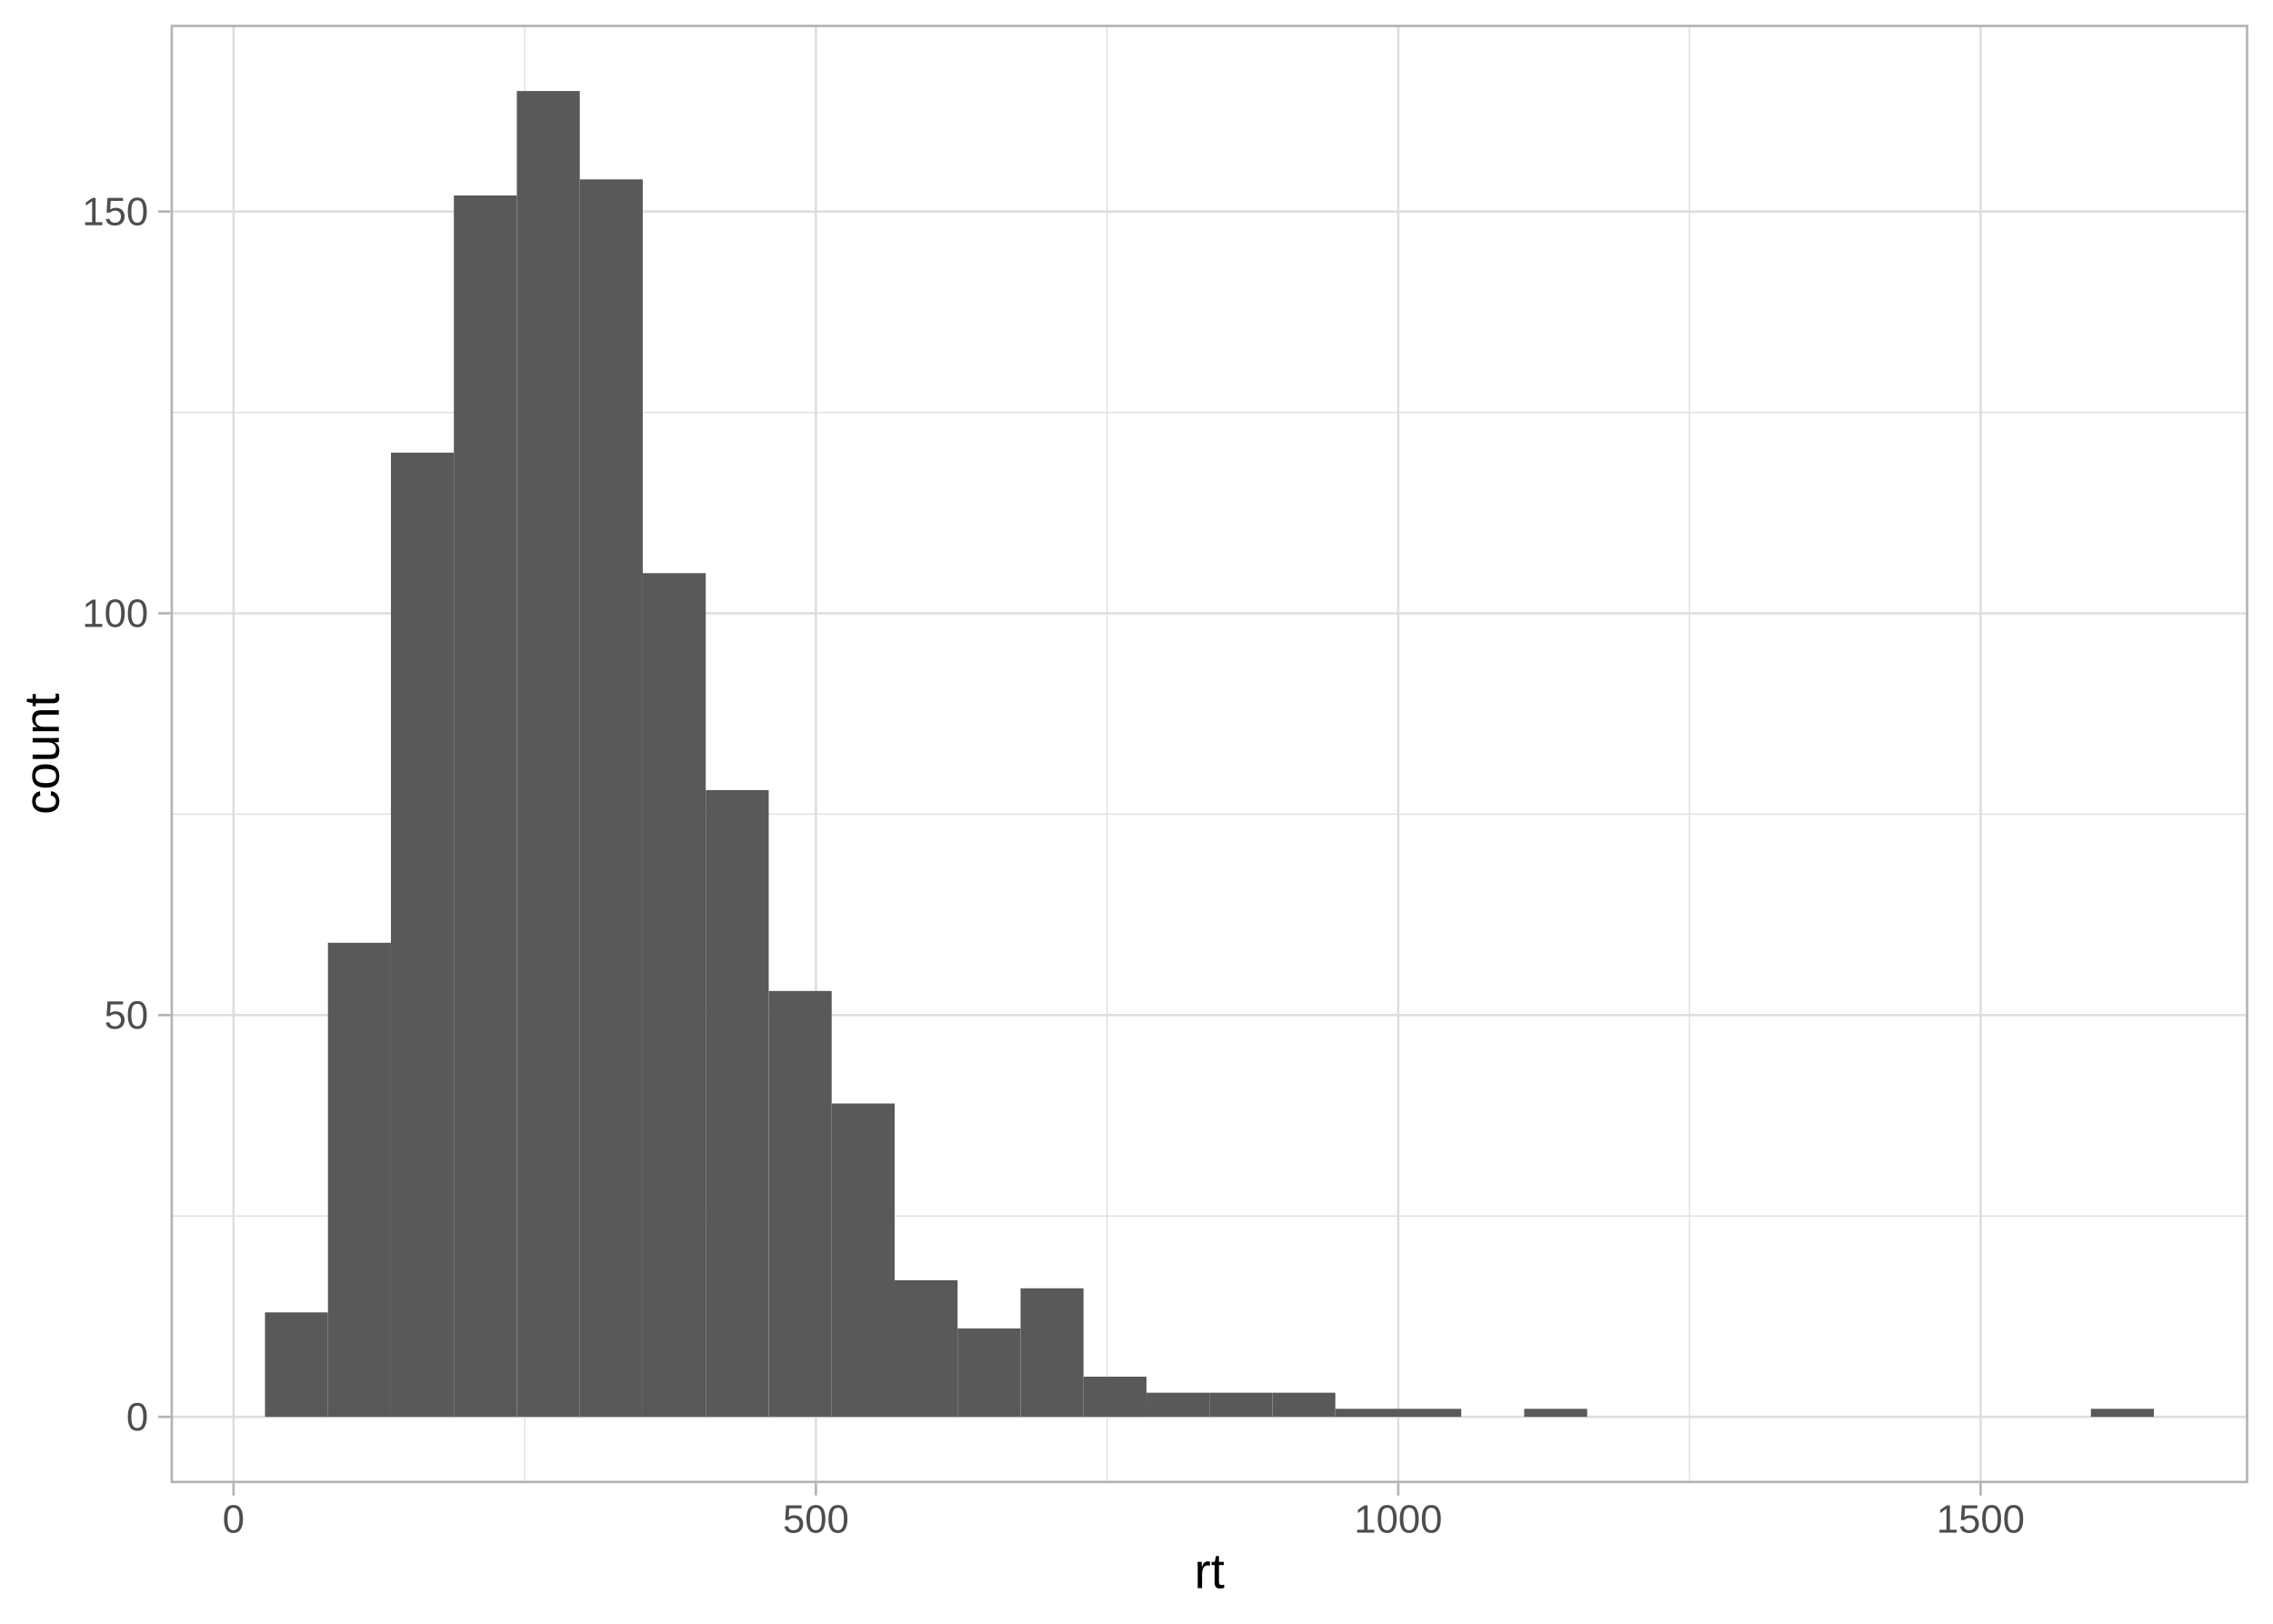
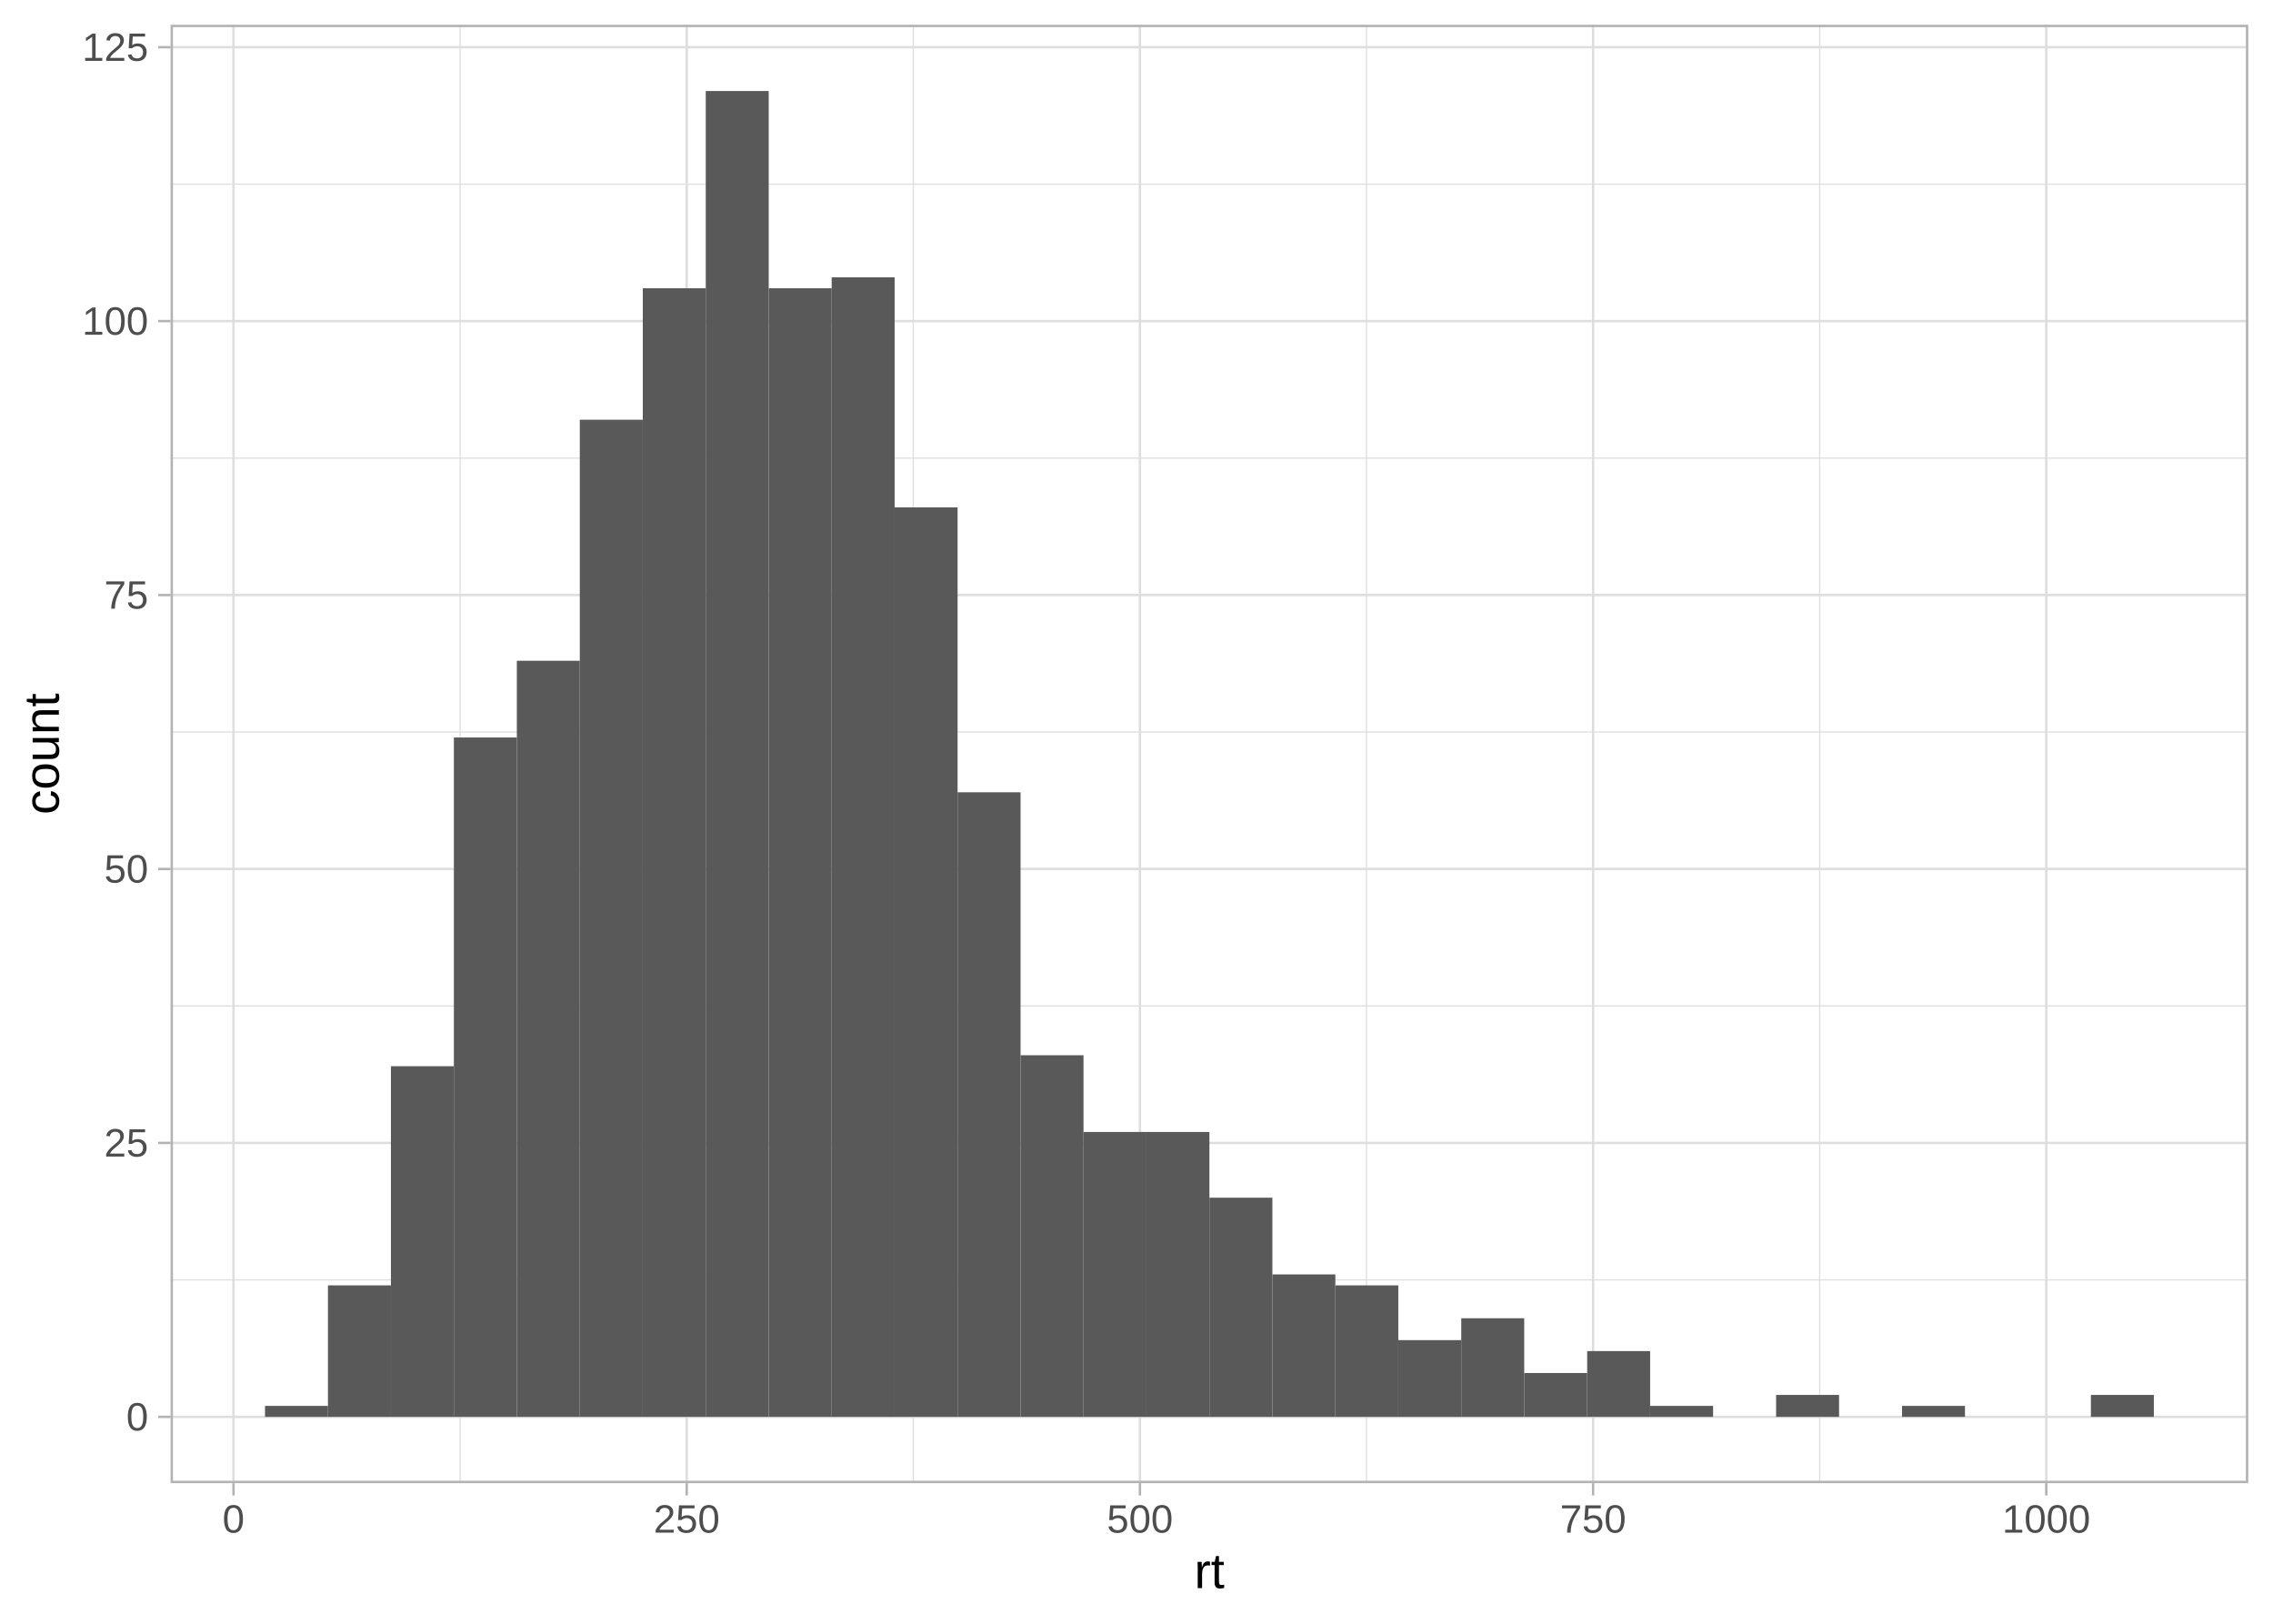
<svg xmlns="http://www.w3.org/2000/svg" viewBox="0 0 504.00 360.00">
  <defs>
    <style type="text/css">
    line, polyline, polygon, path, rect, circle {
      fill: none;
      stroke: #000000;
      stroke-linecap: round;
      stroke-linejoin: round;
      stroke-miterlimit: 10.00;
    }
  </style>
  </defs>
  <rect width="100%" height="100%" style="stroke: none; fill: #FFFFFF;" />
  <rect x="-0" y="0.00" width="504.00" height="360.00" style="stroke-width: 1.07; stroke: #FFFFFF; fill: #FFFFFF;" />
  <defs>
    <clipPath id="cpMzcuODJ8NDk4LjUyfDMyOC44M3w1LjQ4">
      <rect x="37.82" y="5.48" width="460.70" height="323.35" />
    </clipPath>
  </defs>
  <rect x="37.82" y="5.48" width="460.70" height="323.35" style="stroke-width: 1.07; stroke: none; fill: #FFFFFF;" clip-path="url(#cpMzcuODJ8NDk4LjUyfDMyOC44M3w1LjQ4)" />
-   <polyline points="37.82,269.59 498.52,269.59 " style="stroke-width: 0.27; stroke: #DEDEDE; stroke-linecap: butt;" clip-path="url(#cpMzcuODJ8NDk4LjUyfDMyOC44M3w1LjQ4)" />
-   <polyline points="37.82,180.51 498.52,180.51 " style="stroke-width: 0.27; stroke: #DEDEDE; stroke-linecap: butt;" clip-path="url(#cpMzcuODJ8NDk4LjUyfDMyOC44M3w1LjQ4)" />
-   <polyline points="37.82,91.44 498.52,91.44 " style="stroke-width: 0.27; stroke: #DEDEDE; stroke-linecap: butt;" clip-path="url(#cpMzcuODJ8NDk4LjUyfDMyOC44M3w1LjQ4)" />
-   <polyline points="116.35,328.83 116.35,5.48 " style="stroke-width: 0.27; stroke: #DEDEDE; stroke-linecap: butt;" clip-path="url(#cpMzcuODJ8NDk4LjUyfDMyOC44M3w1LjQ4)" />
-   <polyline points="245.47,328.83 245.47,5.48 " style="stroke-width: 0.27; stroke: #DEDEDE; stroke-linecap: butt;" clip-path="url(#cpMzcuODJ8NDk4LjUyfDMyOC44M3w1LjQ4)" />
-   <polyline points="374.60,328.83 374.60,5.48 " style="stroke-width: 0.27; stroke: #DEDEDE; stroke-linecap: butt;" clip-path="url(#cpMzcuODJ8NDk4LjUyfDMyOC44M3w1LjQ4)" />
+   <polyline points="37.82,283.76 498.52,283.76 " style="stroke-width: 0.27; stroke: #DEDEDE; stroke-linecap: butt;" clip-path="url(#cpMzcuODJ8NDk4LjUyfDMyOC44M3w1LjQ4)" />
+   <polyline points="37.82,223.03 498.52,223.03 " style="stroke-width: 0.27; stroke: #DEDEDE; stroke-linecap: butt;" clip-path="url(#cpMzcuODJ8NDk4LjUyfDMyOC44M3w1LjQ4)" />
+   <polyline points="37.82,162.29 498.52,162.29 " style="stroke-width: 0.27; stroke: #DEDEDE; stroke-linecap: butt;" clip-path="url(#cpMzcuODJ8NDk4LjUyfDMyOC44M3w1LjQ4)" />
+   <polyline points="37.82,101.56 498.52,101.56 " style="stroke-width: 0.27; stroke: #DEDEDE; stroke-linecap: butt;" clip-path="url(#cpMzcuODJ8NDk4LjUyfDMyOC44M3w1LjQ4)" />
+   <polyline points="37.82,40.83 498.52,40.83 " style="stroke-width: 0.27; stroke: #DEDEDE; stroke-linecap: butt;" clip-path="url(#cpMzcuODJ8NDk4LjUyfDMyOC44M3w1LjQ4)" />
+   <polyline points="102.03,328.83 102.03,5.48 " style="stroke-width: 0.27; stroke: #DEDEDE; stroke-linecap: butt;" clip-path="url(#cpMzcuODJ8NDk4LjUyfDMyOC44M3w1LjQ4)" />
+   <polyline points="202.51,328.83 202.51,5.48 " style="stroke-width: 0.27; stroke: #DEDEDE; stroke-linecap: butt;" clip-path="url(#cpMzcuODJ8NDk4LjUyfDMyOC44M3w1LjQ4)" />
+   <polyline points="303.00,328.83 303.00,5.48 " style="stroke-width: 0.27; stroke: #DEDEDE; stroke-linecap: butt;" clip-path="url(#cpMzcuODJ8NDk4LjUyfDMyOC44M3w1LjQ4)" />
+   <polyline points="403.49,328.83 403.49,5.48 " style="stroke-width: 0.27; stroke: #DEDEDE; stroke-linecap: butt;" clip-path="url(#cpMzcuODJ8NDk4LjUyfDMyOC44M3w1LjQ4)" />
  <polyline points="37.82,314.13 498.52,314.13 " style="stroke-width: 0.53; stroke: #DEDEDE; stroke-linecap: butt;" clip-path="url(#cpMzcuODJ8NDk4LjUyfDMyOC44M3w1LjQ4)" />
-   <polyline points="37.82,225.05 498.52,225.05 " style="stroke-width: 0.53; stroke: #DEDEDE; stroke-linecap: butt;" clip-path="url(#cpMzcuODJ8NDk4LjUyfDMyOC44M3w1LjQ4)" />
-   <polyline points="37.82,135.98 498.52,135.98 " style="stroke-width: 0.53; stroke: #DEDEDE; stroke-linecap: butt;" clip-path="url(#cpMzcuODJ8NDk4LjUyfDMyOC44M3w1LjQ4)" />
-   <polyline points="37.82,46.90 498.52,46.90 " style="stroke-width: 0.53; stroke: #DEDEDE; stroke-linecap: butt;" clip-path="url(#cpMzcuODJ8NDk4LjUyfDMyOC44M3w1LjQ4)" />
+   <polyline points="37.82,253.40 498.52,253.40 " style="stroke-width: 0.53; stroke: #DEDEDE; stroke-linecap: butt;" clip-path="url(#cpMzcuODJ8NDk4LjUyfDMyOC44M3w1LjQ4)" />
+   <polyline points="37.82,192.66 498.52,192.66 " style="stroke-width: 0.53; stroke: #DEDEDE; stroke-linecap: butt;" clip-path="url(#cpMzcuODJ8NDk4LjUyfDMyOC44M3w1LjQ4)" />
+   <polyline points="37.82,131.93 498.52,131.93 " style="stroke-width: 0.53; stroke: #DEDEDE; stroke-linecap: butt;" clip-path="url(#cpMzcuODJ8NDk4LjUyfDMyOC44M3w1LjQ4)" />
+   <polyline points="37.82,71.19 498.52,71.19 " style="stroke-width: 0.53; stroke: #DEDEDE; stroke-linecap: butt;" clip-path="url(#cpMzcuODJ8NDk4LjUyfDMyOC44M3w1LjQ4)" />
+   <polyline points="37.82,10.46 498.52,10.46 " style="stroke-width: 0.53; stroke: #DEDEDE; stroke-linecap: butt;" clip-path="url(#cpMzcuODJ8NDk4LjUyfDMyOC44M3w1LjQ4)" />
  <polyline points="51.78,328.83 51.78,5.48 " style="stroke-width: 0.53; stroke: #DEDEDE; stroke-linecap: butt;" clip-path="url(#cpMzcuODJ8NDk4LjUyfDMyOC44M3w1LjQ4)" />
-   <polyline points="180.91,328.83 180.91,5.48 " style="stroke-width: 0.53; stroke: #DEDEDE; stroke-linecap: butt;" clip-path="url(#cpMzcuODJ8NDk4LjUyfDMyOC44M3w1LjQ4)" />
-   <polyline points="310.04,328.83 310.04,5.48 " style="stroke-width: 0.53; stroke: #DEDEDE; stroke-linecap: butt;" clip-path="url(#cpMzcuODJ8NDk4LjUyfDMyOC44M3w1LjQ4)" />
-   <polyline points="439.17,328.83 439.17,5.48 " style="stroke-width: 0.53; stroke: #DEDEDE; stroke-linecap: butt;" clip-path="url(#cpMzcuODJ8NDk4LjUyfDMyOC44M3w1LjQ4)" />
-   <rect x="58.76" y="290.97" width="13.96" height="23.16" style="stroke-width: 1.07; stroke: none; stroke-linecap: square; stroke-linejoin: miter; fill: #595959;" clip-path="url(#cpMzcuODJ8NDk4LjUyfDMyOC44M3w1LjQ4)" />
-   <rect x="72.72" y="209.02" width="13.96" height="105.11" style="stroke-width: 1.07; stroke: none; stroke-linecap: square; stroke-linejoin: miter; fill: #595959;" clip-path="url(#cpMzcuODJ8NDk4LjUyfDMyOC44M3w1LjQ4)" />
-   <rect x="86.68" y="100.35" width="13.96" height="213.78" style="stroke-width: 1.07; stroke: none; stroke-linecap: square; stroke-linejoin: miter; fill: #595959;" clip-path="url(#cpMzcuODJ8NDk4LjUyfDMyOC44M3w1LjQ4)" />
-   <rect x="100.64" y="43.34" width="13.96" height="270.79" style="stroke-width: 1.07; stroke: none; stroke-linecap: square; stroke-linejoin: miter; fill: #595959;" clip-path="url(#cpMzcuODJ8NDk4LjUyfDMyOC44M3w1LjQ4)" />
-   <rect x="114.60" y="20.18" width="13.96" height="293.95" style="stroke-width: 1.07; stroke: none; stroke-linecap: square; stroke-linejoin: miter; fill: #595959;" clip-path="url(#cpMzcuODJ8NDk4LjUyfDMyOC44M3w1LjQ4)" />
-   <rect x="128.56" y="39.77" width="13.96" height="274.36" style="stroke-width: 1.07; stroke: none; stroke-linecap: square; stroke-linejoin: miter; fill: #595959;" clip-path="url(#cpMzcuODJ8NDk4LjUyfDMyOC44M3w1LjQ4)" />
-   <rect x="142.53" y="127.07" width="13.96" height="187.06" style="stroke-width: 1.07; stroke: none; stroke-linecap: square; stroke-linejoin: miter; fill: #595959;" clip-path="url(#cpMzcuODJ8NDk4LjUyfDMyOC44M3w1LjQ4)" />
-   <rect x="156.49" y="175.17" width="13.96" height="138.96" style="stroke-width: 1.07; stroke: none; stroke-linecap: square; stroke-linejoin: miter; fill: #595959;" clip-path="url(#cpMzcuODJ8NDk4LjUyfDMyOC44M3w1LjQ4)" />
-   <rect x="170.45" y="219.71" width="13.96" height="94.42" style="stroke-width: 1.07; stroke: none; stroke-linecap: square; stroke-linejoin: miter; fill: #595959;" clip-path="url(#cpMzcuODJ8NDk4LjUyfDMyOC44M3w1LjQ4)" />
-   <rect x="184.41" y="244.65" width="13.96" height="69.48" style="stroke-width: 1.07; stroke: none; stroke-linecap: square; stroke-linejoin: miter; fill: #595959;" clip-path="url(#cpMzcuODJ8NDk4LjUyfDMyOC44M3w1LjQ4)" />
-   <rect x="198.37" y="283.84" width="13.96" height="30.29" style="stroke-width: 1.07; stroke: none; stroke-linecap: square; stroke-linejoin: miter; fill: #595959;" clip-path="url(#cpMzcuODJ8NDk4LjUyfDMyOC44M3w1LjQ4)" />
-   <rect x="212.33" y="294.53" width="13.96" height="19.60" style="stroke-width: 1.07; stroke: none; stroke-linecap: square; stroke-linejoin: miter; fill: #595959;" clip-path="url(#cpMzcuODJ8NDk4LjUyfDMyOC44M3w1LjQ4)" />
-   <rect x="226.29" y="285.63" width="13.96" height="28.50" style="stroke-width: 1.07; stroke: none; stroke-linecap: square; stroke-linejoin: miter; fill: #595959;" clip-path="url(#cpMzcuODJ8NDk4LjUyfDMyOC44M3w1LjQ4)" />
-   <rect x="240.25" y="305.22" width="13.96" height="8.91" style="stroke-width: 1.07; stroke: none; stroke-linecap: square; stroke-linejoin: miter; fill: #595959;" clip-path="url(#cpMzcuODJ8NDk4LjUyfDMyOC44M3w1LjQ4)" />
-   <rect x="254.21" y="308.78" width="13.96" height="5.34" style="stroke-width: 1.07; stroke: none; stroke-linecap: square; stroke-linejoin: miter; fill: #595959;" clip-path="url(#cpMzcuODJ8NDk4LjUyfDMyOC44M3w1LjQ4)" />
-   <rect x="268.17" y="308.78" width="13.96" height="5.34" style="stroke-width: 1.07; stroke: none; stroke-linecap: square; stroke-linejoin: miter; fill: #595959;" clip-path="url(#cpMzcuODJ8NDk4LjUyfDMyOC44M3w1LjQ4)" />
-   <rect x="282.13" y="308.78" width="13.96" height="5.34" style="stroke-width: 1.07; stroke: none; stroke-linecap: square; stroke-linejoin: miter; fill: #595959;" clip-path="url(#cpMzcuODJ8NDk4LjUyfDMyOC44M3w1LjQ4)" />
-   <rect x="296.09" y="312.35" width="13.96" height="1.78" style="stroke-width: 1.07; stroke: none; stroke-linecap: square; stroke-linejoin: miter; fill: #595959;" clip-path="url(#cpMzcuODJ8NDk4LjUyfDMyOC44M3w1LjQ4)" />
-   <rect x="310.05" y="312.35" width="13.96" height="1.78" style="stroke-width: 1.07; stroke: none; stroke-linecap: square; stroke-linejoin: miter; fill: #595959;" clip-path="url(#cpMzcuODJ8NDk4LjUyfDMyOC44M3w1LjQ4)" />
-   <rect x="324.01" y="314.13" width="13.96" height="0.00" style="stroke-width: 1.07; stroke: none; stroke-linecap: square; stroke-linejoin: miter; fill: #595959;" clip-path="url(#cpMzcuODJ8NDk4LjUyfDMyOC44M3w1LjQ4)" />
-   <rect x="337.97" y="312.35" width="13.96" height="1.78" style="stroke-width: 1.07; stroke: none; stroke-linecap: square; stroke-linejoin: miter; fill: #595959;" clip-path="url(#cpMzcuODJ8NDk4LjUyfDMyOC44M3w1LjQ4)" />
-   <rect x="351.93" y="314.13" width="13.96" height="0.00" style="stroke-width: 1.07; stroke: none; stroke-linecap: square; stroke-linejoin: miter; fill: #595959;" clip-path="url(#cpMzcuODJ8NDk4LjUyfDMyOC44M3w1LjQ4)" />
-   <rect x="365.89" y="314.13" width="13.96" height="0.00" style="stroke-width: 1.07; stroke: none; stroke-linecap: square; stroke-linejoin: miter; fill: #595959;" clip-path="url(#cpMzcuODJ8NDk4LjUyfDMyOC44M3w1LjQ4)" />
+   <polyline points="152.27,328.83 152.27,5.48 " style="stroke-width: 0.53; stroke: #DEDEDE; stroke-linecap: butt;" clip-path="url(#cpMzcuODJ8NDk4LjUyfDMyOC44M3w1LjQ4)" />
+   <polyline points="252.76,328.83 252.76,5.48 " style="stroke-width: 0.53; stroke: #DEDEDE; stroke-linecap: butt;" clip-path="url(#cpMzcuODJ8NDk4LjUyfDMyOC44M3w1LjQ4)" />
+   <polyline points="353.24,328.83 353.24,5.48 " style="stroke-width: 0.53; stroke: #DEDEDE; stroke-linecap: butt;" clip-path="url(#cpMzcuODJ8NDk4LjUyfDMyOC44M3w1LjQ4)" />
+   <polyline points="453.73,328.83 453.73,5.48 " style="stroke-width: 0.53; stroke: #DEDEDE; stroke-linecap: butt;" clip-path="url(#cpMzcuODJ8NDk4LjUyfDMyOC44M3w1LjQ4)" />
+   <rect x="58.76" y="311.70" width="13.96" height="2.43" style="stroke-width: 1.07; stroke: none; stroke-linecap: square; stroke-linejoin: miter; fill: #595959;" clip-path="url(#cpMzcuODJ8NDk4LjUyfDMyOC44M3w1LjQ4)" />
+   <rect x="72.72" y="284.98" width="13.96" height="29.15" style="stroke-width: 1.07; stroke: none; stroke-linecap: square; stroke-linejoin: miter; fill: #595959;" clip-path="url(#cpMzcuODJ8NDk4LjUyfDMyOC44M3w1LjQ4)" />
+   <rect x="86.68" y="236.39" width="13.96" height="77.74" style="stroke-width: 1.07; stroke: none; stroke-linecap: square; stroke-linejoin: miter; fill: #595959;" clip-path="url(#cpMzcuODJ8NDk4LjUyfDMyOC44M3w1LjQ4)" />
+   <rect x="100.64" y="163.51" width="13.96" height="150.62" style="stroke-width: 1.07; stroke: none; stroke-linecap: square; stroke-linejoin: miter; fill: #595959;" clip-path="url(#cpMzcuODJ8NDk4LjUyfDMyOC44M3w1LjQ4)" />
+   <rect x="114.60" y="146.50" width="13.96" height="167.63" style="stroke-width: 1.07; stroke: none; stroke-linecap: square; stroke-linejoin: miter; fill: #595959;" clip-path="url(#cpMzcuODJ8NDk4LjUyfDMyOC44M3w1LjQ4)" />
+   <rect x="128.56" y="93.06" width="13.96" height="221.07" style="stroke-width: 1.07; stroke: none; stroke-linecap: square; stroke-linejoin: miter; fill: #595959;" clip-path="url(#cpMzcuODJ8NDk4LjUyfDMyOC44M3w1LjQ4)" />
+   <rect x="142.53" y="63.91" width="13.96" height="250.22" style="stroke-width: 1.07; stroke: none; stroke-linecap: square; stroke-linejoin: miter; fill: #595959;" clip-path="url(#cpMzcuODJ8NDk4LjUyfDMyOC44M3w1LjQ4)" />
+   <rect x="156.49" y="20.18" width="13.96" height="293.95" style="stroke-width: 1.07; stroke: none; stroke-linecap: square; stroke-linejoin: miter; fill: #595959;" clip-path="url(#cpMzcuODJ8NDk4LjUyfDMyOC44M3w1LjQ4)" />
+   <rect x="170.45" y="63.91" width="13.96" height="250.22" style="stroke-width: 1.07; stroke: none; stroke-linecap: square; stroke-linejoin: miter; fill: #595959;" clip-path="url(#cpMzcuODJ8NDk4LjUyfDMyOC44M3w1LjQ4)" />
+   <rect x="184.41" y="61.48" width="13.96" height="252.65" style="stroke-width: 1.07; stroke: none; stroke-linecap: square; stroke-linejoin: miter; fill: #595959;" clip-path="url(#cpMzcuODJ8NDk4LjUyfDMyOC44M3w1LjQ4)" />
+   <rect x="198.37" y="112.49" width="13.96" height="201.64" style="stroke-width: 1.07; stroke: none; stroke-linecap: square; stroke-linejoin: miter; fill: #595959;" clip-path="url(#cpMzcuODJ8NDk4LjUyfDMyOC44M3w1LjQ4)" />
+   <rect x="212.33" y="175.66" width="13.96" height="138.47" style="stroke-width: 1.07; stroke: none; stroke-linecap: square; stroke-linejoin: miter; fill: #595959;" clip-path="url(#cpMzcuODJ8NDk4LjUyfDMyOC44M3w1LjQ4)" />
+   <rect x="226.29" y="233.96" width="13.96" height="80.17" style="stroke-width: 1.07; stroke: none; stroke-linecap: square; stroke-linejoin: miter; fill: #595959;" clip-path="url(#cpMzcuODJ8NDk4LjUyfDMyOC44M3w1LjQ4)" />
+   <rect x="240.25" y="250.97" width="13.96" height="63.16" style="stroke-width: 1.07; stroke: none; stroke-linecap: square; stroke-linejoin: miter; fill: #595959;" clip-path="url(#cpMzcuODJ8NDk4LjUyfDMyOC44M3w1LjQ4)" />
+   <rect x="254.21" y="250.97" width="13.96" height="63.16" style="stroke-width: 1.07; stroke: none; stroke-linecap: square; stroke-linejoin: miter; fill: #595959;" clip-path="url(#cpMzcuODJ8NDk4LjUyfDMyOC44M3w1LjQ4)" />
+   <rect x="268.17" y="265.54" width="13.96" height="48.59" style="stroke-width: 1.07; stroke: none; stroke-linecap: square; stroke-linejoin: miter; fill: #595959;" clip-path="url(#cpMzcuODJ8NDk4LjUyfDMyOC44M3w1LjQ4)" />
+   <rect x="282.13" y="282.55" width="13.96" height="31.58" style="stroke-width: 1.07; stroke: none; stroke-linecap: square; stroke-linejoin: miter; fill: #595959;" clip-path="url(#cpMzcuODJ8NDk4LjUyfDMyOC44M3w1LjQ4)" />
+   <rect x="296.09" y="284.98" width="13.96" height="29.15" style="stroke-width: 1.07; stroke: none; stroke-linecap: square; stroke-linejoin: miter; fill: #595959;" clip-path="url(#cpMzcuODJ8NDk4LjUyfDMyOC44M3w1LjQ4)" />
+   <rect x="310.05" y="297.12" width="13.96" height="17.01" style="stroke-width: 1.07; stroke: none; stroke-linecap: square; stroke-linejoin: miter; fill: #595959;" clip-path="url(#cpMzcuODJ8NDk4LjUyfDMyOC44M3w1LjQ4)" />
+   <rect x="324.01" y="292.27" width="13.96" height="21.86" style="stroke-width: 1.07; stroke: none; stroke-linecap: square; stroke-linejoin: miter; fill: #595959;" clip-path="url(#cpMzcuODJ8NDk4LjUyfDMyOC44M3w1LjQ4)" />
+   <rect x="337.97" y="304.41" width="13.96" height="9.72" style="stroke-width: 1.07; stroke: none; stroke-linecap: square; stroke-linejoin: miter; fill: #595959;" clip-path="url(#cpMzcuODJ8NDk4LjUyfDMyOC44M3w1LjQ4)" />
+   <rect x="351.93" y="299.55" width="13.96" height="14.58" style="stroke-width: 1.07; stroke: none; stroke-linecap: square; stroke-linejoin: miter; fill: #595959;" clip-path="url(#cpMzcuODJ8NDk4LjUyfDMyOC44M3w1LjQ4)" />
+   <rect x="365.89" y="311.70" width="13.96" height="2.43" style="stroke-width: 1.07; stroke: none; stroke-linecap: square; stroke-linejoin: miter; fill: #595959;" clip-path="url(#cpMzcuODJ8NDk4LjUyfDMyOC44M3w1LjQ4)" />
  <rect x="379.86" y="314.13" width="13.96" height="0.00" style="stroke-width: 1.07; stroke: none; stroke-linecap: square; stroke-linejoin: miter; fill: #595959;" clip-path="url(#cpMzcuODJ8NDk4LjUyfDMyOC44M3w1LjQ4)" />
-   <rect x="393.82" y="314.13" width="13.96" height="0.00" style="stroke-width: 1.07; stroke: none; stroke-linecap: square; stroke-linejoin: miter; fill: #595959;" clip-path="url(#cpMzcuODJ8NDk4LjUyfDMyOC44M3w1LjQ4)" />
+   <rect x="393.82" y="309.27" width="13.96" height="4.86" style="stroke-width: 1.07; stroke: none; stroke-linecap: square; stroke-linejoin: miter; fill: #595959;" clip-path="url(#cpMzcuODJ8NDk4LjUyfDMyOC44M3w1LjQ4)" />
  <rect x="407.78" y="314.13" width="13.96" height="0.00" style="stroke-width: 1.07; stroke: none; stroke-linecap: square; stroke-linejoin: miter; fill: #595959;" clip-path="url(#cpMzcuODJ8NDk4LjUyfDMyOC44M3w1LjQ4)" />
-   <rect x="421.74" y="314.13" width="13.96" height="0.00" style="stroke-width: 1.07; stroke: none; stroke-linecap: square; stroke-linejoin: miter; fill: #595959;" clip-path="url(#cpMzcuODJ8NDk4LjUyfDMyOC44M3w1LjQ4)" />
+   <rect x="421.74" y="311.70" width="13.96" height="2.43" style="stroke-width: 1.07; stroke: none; stroke-linecap: square; stroke-linejoin: miter; fill: #595959;" clip-path="url(#cpMzcuODJ8NDk4LjUyfDMyOC44M3w1LjQ4)" />
  <rect x="435.70" y="314.13" width="13.96" height="0.00" style="stroke-width: 1.07; stroke: none; stroke-linecap: square; stroke-linejoin: miter; fill: #595959;" clip-path="url(#cpMzcuODJ8NDk4LjUyfDMyOC44M3w1LjQ4)" />
  <rect x="449.66" y="314.13" width="13.96" height="0.00" style="stroke-width: 1.07; stroke: none; stroke-linecap: square; stroke-linejoin: miter; fill: #595959;" clip-path="url(#cpMzcuODJ8NDk4LjUyfDMyOC44M3w1LjQ4)" />
-   <rect x="463.62" y="312.35" width="13.96" height="1.78" style="stroke-width: 1.07; stroke: none; stroke-linecap: square; stroke-linejoin: miter; fill: #595959;" clip-path="url(#cpMzcuODJ8NDk4LjUyfDMyOC44M3w1LjQ4)" />
+   <rect x="463.62" y="309.27" width="13.96" height="4.86" style="stroke-width: 1.07; stroke: none; stroke-linecap: square; stroke-linejoin: miter; fill: #595959;" clip-path="url(#cpMzcuODJ8NDk4LjUyfDMyOC44M3w1LjQ4)" />
  <rect x="37.82" y="5.48" width="460.70" height="323.35" style="stroke-width: 1.07; stroke: #B3B3B3;" clip-path="url(#cpMzcuODJ8NDk4LjUyfDMyOC44M3w1LjQ4)" />
  <defs>
    <clipPath id="cpMC4wMHw1MDQuMDB8MzYwLjAwfDAuMDA=">
      <rect x="0.00" y="0.00" width="504.00" height="360.00" />
    </clipPath>
  </defs>
  <g clip-path="url(#cpMC4wMHw1MDQuMDB8MzYwLjAwfDAuMDA=)">
    <text x="28.00" y="317.16" style="font-size: 8.80px; fill: #4D4D4D; font-family: Arimo;" textLength="4.89px" lengthAdjust="spacingAndGlyphs">0</text>
  </g>
  <g clip-path="url(#cpMC4wMHw1MDQuMDB8MzYwLjAwfDAuMDA=)">
-     <text x="23.10" y="228.08" style="font-size: 8.80px; fill: #4D4D4D; font-family: Arimo;" textLength="9.79px" lengthAdjust="spacingAndGlyphs">50</text>
+     <text x="23.10" y="256.42" style="font-size: 8.80px; fill: #4D4D4D; font-family: Arimo;" textLength="9.79px" lengthAdjust="spacingAndGlyphs">25</text>
  </g>
  <g clip-path="url(#cpMC4wMHw1MDQuMDB8MzYwLjAwfDAuMDA=)">
-     <text x="18.21" y="139.00" style="font-size: 8.80px; fill: #4D4D4D; font-family: Arimo;" textLength="14.68px" lengthAdjust="spacingAndGlyphs">100</text>
+     <text x="23.10" y="195.69" style="font-size: 8.80px; fill: #4D4D4D; font-family: Arimo;" textLength="9.79px" lengthAdjust="spacingAndGlyphs">50</text>
  </g>
  <g clip-path="url(#cpMC4wMHw1MDQuMDB8MzYwLjAwfDAuMDA=)">
-     <text x="18.21" y="49.93" style="font-size: 8.80px; fill: #4D4D4D; font-family: Arimo;" textLength="14.68px" lengthAdjust="spacingAndGlyphs">150</text>
+     <text x="23.10" y="134.95" style="font-size: 8.80px; fill: #4D4D4D; font-family: Arimo;" textLength="9.79px" lengthAdjust="spacingAndGlyphs">75</text>
+   </g>
+   <g clip-path="url(#cpMC4wMHw1MDQuMDB8MzYwLjAwfDAuMDA=)">
+     <text x="18.21" y="74.22" style="font-size: 8.80px; fill: #4D4D4D; font-family: Arimo;" textLength="14.68px" lengthAdjust="spacingAndGlyphs">100</text>
+   </g>
+   <g clip-path="url(#cpMC4wMHw1MDQuMDB8MzYwLjAwfDAuMDA=)">
+     <text x="18.21" y="13.49" style="font-size: 8.80px; fill: #4D4D4D; font-family: Arimo;" textLength="14.68px" lengthAdjust="spacingAndGlyphs">125</text>
  </g>
  <polyline points="35.08,314.13 37.82,314.13 " style="stroke-width: 0.53; stroke: #B3B3B3; stroke-linecap: butt;" clip-path="url(#cpMC4wMHw1MDQuMDB8MzYwLjAwfDAuMDA=)" />
-   <polyline points="35.08,225.05 37.82,225.05 " style="stroke-width: 0.53; stroke: #B3B3B3; stroke-linecap: butt;" clip-path="url(#cpMC4wMHw1MDQuMDB8MzYwLjAwfDAuMDA=)" />
-   <polyline points="35.08,135.98 37.82,135.98 " style="stroke-width: 0.53; stroke: #B3B3B3; stroke-linecap: butt;" clip-path="url(#cpMC4wMHw1MDQuMDB8MzYwLjAwfDAuMDA=)" />
-   <polyline points="35.08,46.90 37.82,46.90 " style="stroke-width: 0.53; stroke: #B3B3B3; stroke-linecap: butt;" clip-path="url(#cpMC4wMHw1MDQuMDB8MzYwLjAwfDAuMDA=)" />
+   <polyline points="35.08,253.40 37.82,253.40 " style="stroke-width: 0.53; stroke: #B3B3B3; stroke-linecap: butt;" clip-path="url(#cpMC4wMHw1MDQuMDB8MzYwLjAwfDAuMDA=)" />
+   <polyline points="35.08,192.66 37.82,192.66 " style="stroke-width: 0.53; stroke: #B3B3B3; stroke-linecap: butt;" clip-path="url(#cpMC4wMHw1MDQuMDB8MzYwLjAwfDAuMDA=)" />
+   <polyline points="35.08,131.93 37.82,131.93 " style="stroke-width: 0.53; stroke: #B3B3B3; stroke-linecap: butt;" clip-path="url(#cpMC4wMHw1MDQuMDB8MzYwLjAwfDAuMDA=)" />
+   <polyline points="35.08,71.19 37.82,71.19 " style="stroke-width: 0.53; stroke: #B3B3B3; stroke-linecap: butt;" clip-path="url(#cpMC4wMHw1MDQuMDB8MzYwLjAwfDAuMDA=)" />
+   <polyline points="35.08,10.46 37.82,10.46 " style="stroke-width: 0.53; stroke: #B3B3B3; stroke-linecap: butt;" clip-path="url(#cpMC4wMHw1MDQuMDB8MzYwLjAwfDAuMDA=)" />
  <polyline points="51.78,331.57 51.78,328.83 " style="stroke-width: 0.53; stroke: #B3B3B3; stroke-linecap: butt;" clip-path="url(#cpMC4wMHw1MDQuMDB8MzYwLjAwfDAuMDA=)" />
-   <polyline points="180.91,331.57 180.91,328.83 " style="stroke-width: 0.53; stroke: #B3B3B3; stroke-linecap: butt;" clip-path="url(#cpMC4wMHw1MDQuMDB8MzYwLjAwfDAuMDA=)" />
-   <polyline points="310.04,331.57 310.04,328.83 " style="stroke-width: 0.53; stroke: #B3B3B3; stroke-linecap: butt;" clip-path="url(#cpMC4wMHw1MDQuMDB8MzYwLjAwfDAuMDA=)" />
-   <polyline points="439.17,331.57 439.17,328.83 " style="stroke-width: 0.53; stroke: #B3B3B3; stroke-linecap: butt;" clip-path="url(#cpMC4wMHw1MDQuMDB8MzYwLjAwfDAuMDA=)" />
+   <polyline points="152.27,331.57 152.27,328.83 " style="stroke-width: 0.53; stroke: #B3B3B3; stroke-linecap: butt;" clip-path="url(#cpMC4wMHw1MDQuMDB8MzYwLjAwfDAuMDA=)" />
+   <polyline points="252.76,331.57 252.76,328.83 " style="stroke-width: 0.53; stroke: #B3B3B3; stroke-linecap: butt;" clip-path="url(#cpMC4wMHw1MDQuMDB8MzYwLjAwfDAuMDA=)" />
+   <polyline points="353.24,331.57 353.24,328.83 " style="stroke-width: 0.53; stroke: #B3B3B3; stroke-linecap: butt;" clip-path="url(#cpMC4wMHw1MDQuMDB8MzYwLjAwfDAuMDA=)" />
+   <polyline points="453.73,331.57 453.73,328.83 " style="stroke-width: 0.53; stroke: #B3B3B3; stroke-linecap: butt;" clip-path="url(#cpMC4wMHw1MDQuMDB8MzYwLjAwfDAuMDA=)" />
  <g clip-path="url(#cpMC4wMHw1MDQuMDB8MzYwLjAwfDAuMDA=)">
    <text x="49.33" y="339.81" style="font-size: 8.80px; fill: #4D4D4D; font-family: Arimo;" textLength="4.89px" lengthAdjust="spacingAndGlyphs">0</text>
  </g>
  <g clip-path="url(#cpMC4wMHw1MDQuMDB8MzYwLjAwfDAuMDA=)">
-     <text x="173.57" y="339.81" style="font-size: 8.80px; fill: #4D4D4D; font-family: Arimo;" textLength="14.68px" lengthAdjust="spacingAndGlyphs">500</text>
+     <text x="144.93" y="339.81" style="font-size: 8.80px; fill: #4D4D4D; font-family: Arimo;" textLength="14.68px" lengthAdjust="spacingAndGlyphs">250</text>
  </g>
  <g clip-path="url(#cpMC4wMHw1MDQuMDB8MzYwLjAwfDAuMDA=)">
-     <text x="300.25" y="339.81" style="font-size: 8.80px; fill: #4D4D4D; font-family: Arimo;" textLength="19.58px" lengthAdjust="spacingAndGlyphs">1000</text>
+     <text x="245.42" y="339.81" style="font-size: 8.80px; fill: #4D4D4D; font-family: Arimo;" textLength="14.68px" lengthAdjust="spacingAndGlyphs">500</text>
  </g>
  <g clip-path="url(#cpMC4wMHw1MDQuMDB8MzYwLjAwfDAuMDA=)">
-     <text x="429.38" y="339.81" style="font-size: 8.80px; fill: #4D4D4D; font-family: Arimo;" textLength="19.58px" lengthAdjust="spacingAndGlyphs">1500</text>
+     <text x="345.90" y="339.81" style="font-size: 8.80px; fill: #4D4D4D; font-family: Arimo;" textLength="14.68px" lengthAdjust="spacingAndGlyphs">750</text>
+   </g>
+   <g clip-path="url(#cpMC4wMHw1MDQuMDB8MzYwLjAwfDAuMDA=)">
+     <text x="443.94" y="339.81" style="font-size: 8.80px; fill: #4D4D4D; font-family: Arimo;" textLength="19.58px" lengthAdjust="spacingAndGlyphs">1000</text>
  </g>
  <g clip-path="url(#cpMC4wMHw1MDQuMDB8MzYwLjAwfDAuMDA=)">
    <text x="264.81" y="352.10" style="font-size: 11.00px; font-family: Arimo;" textLength="6.72px" lengthAdjust="spacingAndGlyphs">rt</text>
  </g>
  <g clip-path="url(#cpMC4wMHw1MDQuMDB8MzYwLjAwfDAuMDA=)">
    <text transform="translate(13.05,180.61) rotate(-90)" style="font-size: 11.00px; font-family: Arimo;" textLength="26.91px" lengthAdjust="spacingAndGlyphs">count</text>
  </g>
</svg>
